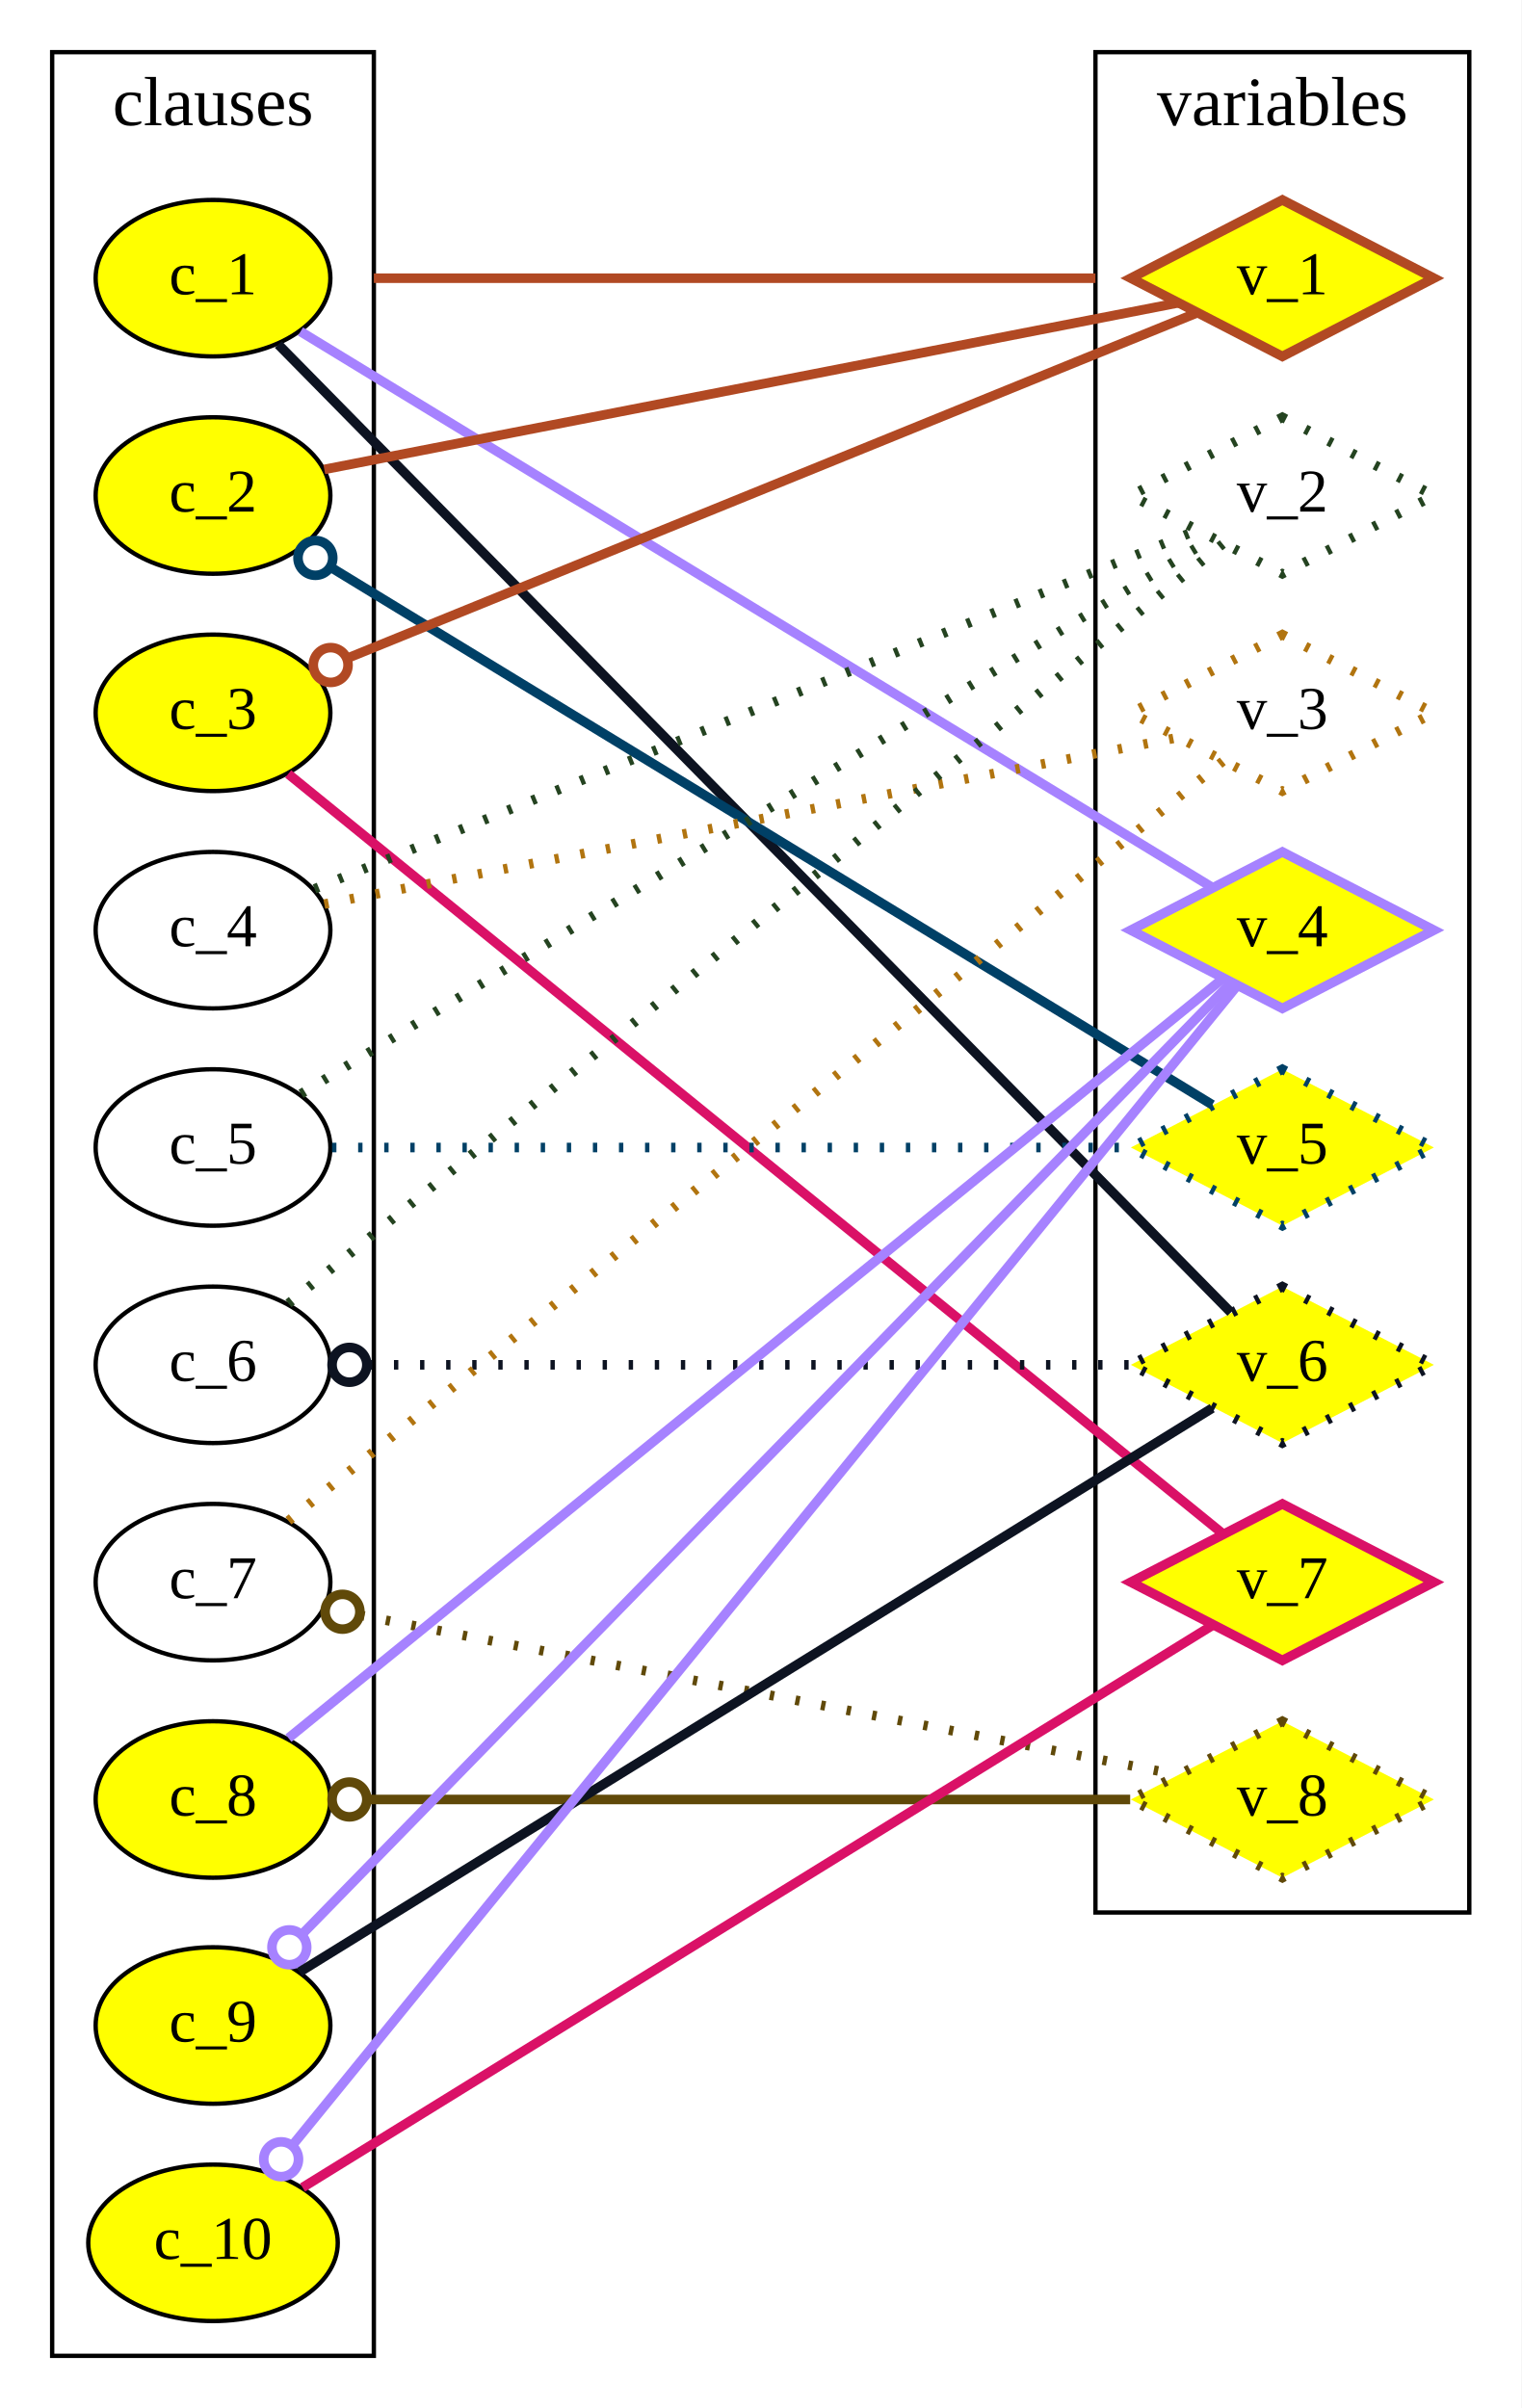
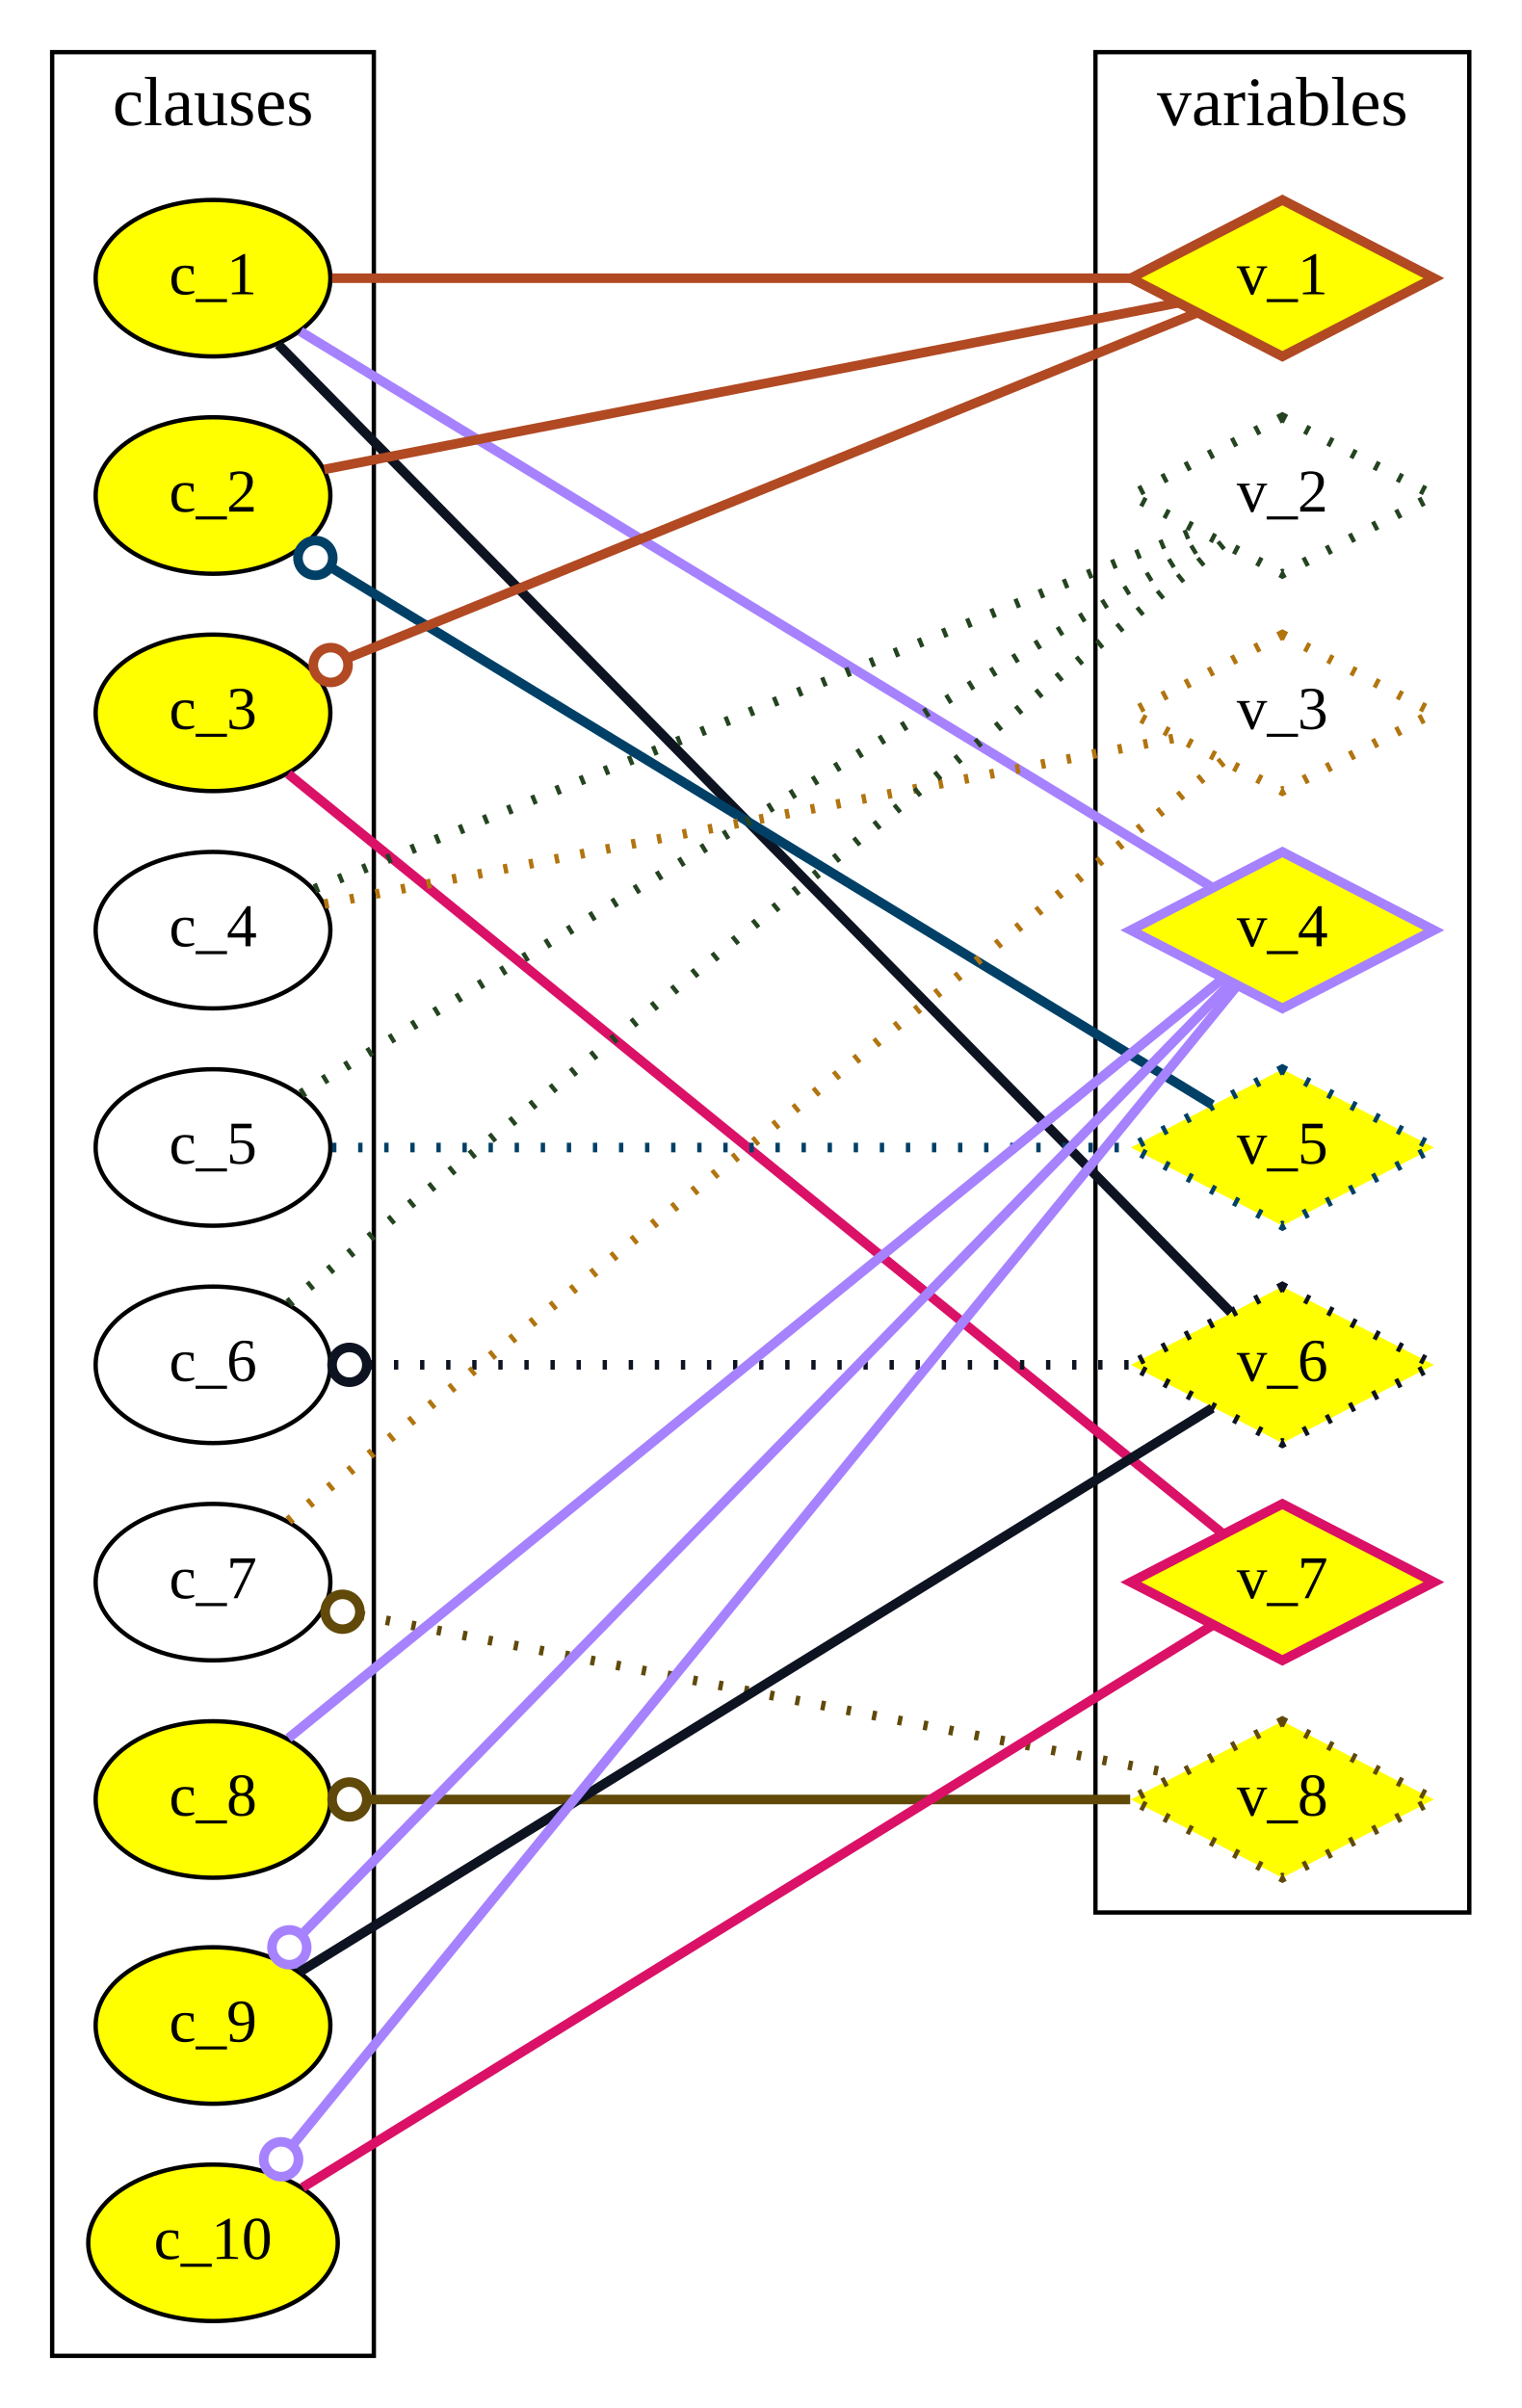
<svg xmlns="http://www.w3.org/2000/svg" width="350pt" height="554pt" viewBox="0.00 0.00 350.00 554.00">
  <g id="graph0" class="graph" transform="scale(1 1) rotate(0) translate(4 550)">
    <polygon fill="white" stroke="transparent" points="-4,4 -4,-550 346,-550 346,4 -4,4" />
    <g id="clust2" class="cluster">
      <polygon fill="none" stroke="black" points="248,-110 248,-538 334,-538 334,-110 248,-110" />
      <text text-anchor="middle" x="291" y="-521.2" font-family="Times New Roman,serif" font-size="16.00">variables</text>
    </g>
    <g id="clust1" class="cluster">
      <polygon fill="none" stroke="black" points="8,-8 8,-538 82,-538 82,-8 8,-8" />
      <text text-anchor="middle" x="45" y="-521.2" font-family="Times New Roman,serif" font-size="16.00">clauses</text>
    </g>
    <g id="node1" class="node">
      <ellipse fill="yellow" stroke="black" cx="45" cy="-486" rx="27" ry="18" />
      <text text-anchor="middle" x="45" y="-482.3" font-family="Times New Roman,serif" font-size="14.00">c_1</text>
    </g>
    <g id="node2" class="node">
      <ellipse fill="yellow" stroke="black" cx="45" cy="-436" rx="27" ry="18" />
      <text text-anchor="middle" x="45" y="-432.3" font-family="Times New Roman,serif" font-size="14.00">c_2</text>
    </g>
    <g id="node11" class="node">
      <polygon fill="yellow" stroke="#b14923" stroke-width="2.2" points="291,-504 256.14,-486 291,-468 325.86,-486 291,-504" />
      <text text-anchor="middle" x="291" y="-482.3" font-family="Times New Roman,serif" font-size="14.00">v_1</text>
    </g>
    <g id="edge17" class="edge">
-       <path fill="none" stroke="#b14923" stroke-width="2.2" d="M82,-486C137.33,-486 192.67,-486 248,-486" />
+       <path fill="none" stroke="#b14923" stroke-width="2.2" d="M72.39,-486C133.59,-486 194.79,-486 255.99,-486" />
    </g>
    <g id="node14" class="node">
      <polygon fill="yellow" stroke="#a682ff" stroke-width="2.2" points="291,-354 256.14,-336 291,-318 325.86,-336 291,-354" />
      <text text-anchor="middle" x="291" y="-332.3" font-family="Times New Roman,serif" font-size="14.00">v_4</text>
    </g>
    <g id="edge18" class="edge">
      <path fill="none" stroke="#a682ff" stroke-width="2.2" d="M65.13,-473.72C112.75,-444.69 231.57,-372.24 274.88,-345.83" />
    </g>
    <g id="node16" class="node">
      <polygon fill="yellow" stroke="#0d1321" stroke-width="2.2" stroke-dasharray="1,5" points="291,-254 256.14,-236 291,-218 325.86,-236 291,-254" />
      <text text-anchor="middle" x="291" y="-232.3" font-family="Times New Roman,serif" font-size="14.00">v_6</text>
    </g>
    <g id="edge19" class="edge">
      <path fill="none" stroke="#0d1321" stroke-width="2.2" d="M60.02,-470.74C105.08,-424.94 238.54,-289.31 279.15,-248.05" />
    </g>
    <g id="node3" class="node">
      <ellipse fill="yellow" stroke="black" cx="45" cy="-386" rx="27" ry="18" />
      <text text-anchor="middle" x="45" y="-382.3" font-family="Times New Roman,serif" font-size="14.00">c_3</text>
    </g>
    <g id="edge20" class="edge">
      <path fill="none" stroke="#b14923" stroke-width="2.2" d="M70.6,-442C118.37,-451.32 220.42,-471.23 266.96,-480.31" />
    </g>
    <g id="node15" class="node">
      <polygon fill="yellow" stroke="#004066" stroke-width="2.2" stroke-dasharray="1,5" points="291,-304 256.14,-286 291,-268 325.86,-286 291,-304" />
      <text text-anchor="middle" x="291" y="-282.3" font-family="Times New Roman,serif" font-size="14.00">v_5</text>
    </g>
    <g id="edge21" class="edge">
      <path fill="none" stroke="#004066" stroke-width="2.2" d="M71.97,-419.56C123.27,-388.27 233.51,-321.05 274.88,-295.83" />
      <ellipse fill="none" stroke="#004066" stroke-width="2.2" cx="68.55" cy="-421.64" rx="4" ry="4" />
    </g>
    <g id="node4" class="node">
      <ellipse fill="white" stroke="black" cx="45" cy="-336" rx="27" ry="18" />
      <text text-anchor="middle" x="45" y="-332.3" font-family="Times New Roman,serif" font-size="14.00">c_4</text>
    </g>
    <g id="edge22" class="edge">
      <path fill="none" stroke="#b14923" stroke-width="2.2" d="M75.85,-398.54C127.14,-419.39 228.56,-460.62 271.28,-477.99" />
      <ellipse fill="none" stroke="#b14923" stroke-width="2.2" cx="72.07" cy="-397" rx="4" ry="4" />
    </g>
    <g id="node17" class="node">
      <polygon fill="yellow" stroke="#da1167" stroke-width="2.2" points="291,-204 256.14,-186 291,-168 325.86,-186 291,-204" />
      <text text-anchor="middle" x="291" y="-182.3" font-family="Times New Roman,serif" font-size="14.00">v_7</text>
    </g>
    <g id="edge23" class="edge">
      <path fill="none" stroke="#da1167" stroke-width="2.2" d="M62.3,-371.94C108.78,-334.15 235.68,-230.98 277.46,-197.01" />
    </g>
    <g id="node5" class="node">
      <ellipse fill="white" stroke="black" cx="45" cy="-286" rx="27" ry="18" />
      <text text-anchor="middle" x="45" y="-282.3" font-family="Times New Roman,serif" font-size="14.00">c_5</text>
    </g>
    <g id="node12" class="node">
      <polygon fill="none" stroke="#244320" stroke-width="2.2" stroke-dasharray="1,5" points="291,-454 256.14,-436 291,-418 325.86,-436 291,-454" />
      <text text-anchor="middle" x="291" y="-432.3" font-family="Times New Roman,serif" font-size="14.00">v_2</text>
    </g>
    <g id="edge24" class="edge">
      <path fill="none" stroke="#244320" stroke-width="2.2" stroke-dasharray="1,5" d="M68.36,-345.5C116.58,-365.1 226.36,-409.72 271.28,-427.99" />
    </g>
    <g id="node13" class="node">
      <polygon fill="none" stroke="#b1740f" stroke-width="2.2" stroke-dasharray="1,5" points="291,-404 256.14,-386 291,-368 325.86,-386 291,-404" />
      <text text-anchor="middle" x="291" y="-382.3" font-family="Times New Roman,serif" font-size="14.00">v_3</text>
    </g>
    <g id="edge25" class="edge">
      <path fill="none" stroke="#b1740f" stroke-width="2.2" stroke-dasharray="1,5" d="M70.6,-342C118.37,-351.32 220.42,-371.23 266.96,-380.31" />
    </g>
    <g id="node6" class="node">
      <ellipse fill="white" stroke="black" cx="45" cy="-236" rx="27" ry="18" />
      <text text-anchor="middle" x="45" y="-232.3" font-family="Times New Roman,serif" font-size="14.00">c_6</text>
    </g>
    <g id="edge26" class="edge">
      <path fill="none" stroke="#244320" stroke-width="2.2" stroke-dasharray="1,5" d="M65.25,-298.35C112.94,-327.43 231.57,-399.76 274.86,-426.16" />
    </g>
    <g id="edge27" class="edge">
      <path fill="none" stroke="#004066" stroke-width="2.2" stroke-dasharray="1,5" d="M72.39,-286C133.59,-286 194.79,-286 255.99,-286" />
    </g>
    <g id="node7" class="node">
      <ellipse fill="white" stroke="black" cx="45" cy="-186" rx="27" ry="18" />
      <text text-anchor="middle" x="45" y="-182.3" font-family="Times New Roman,serif" font-size="14.00">c_7</text>
    </g>
    <g id="edge28" class="edge">
      <path fill="none" stroke="#244320" stroke-width="2.2" stroke-dasharray="1,5" d="M62.36,-250.12C108.89,-287.94 235.62,-390.98 277.42,-424.96" />
    </g>
    <g id="edge29" class="edge">
      <path fill="none" stroke="#0d1321" stroke-width="2.2" stroke-dasharray="1,5" d="M80.63,-236C139.09,-236 197.54,-236 255.99,-236" />
      <ellipse fill="none" stroke="#0d1321" stroke-width="2.2" cx="76.39" cy="-236" rx="4" ry="4" />
    </g>
    <g id="node8" class="node">
      <ellipse fill="yellow" stroke="black" cx="45" cy="-136" rx="27" ry="18" />
      <text text-anchor="middle" x="45" y="-132.3" font-family="Times New Roman,serif" font-size="14.00">c_8</text>
    </g>
    <g id="edge30" class="edge">
      <path fill="none" stroke="#b1740f" stroke-width="2.2" stroke-dasharray="1,5" d="M62.36,-200.12C108.89,-237.94 235.62,-340.98 277.42,-374.96" />
    </g>
    <g id="node18" class="node">
      <polygon fill="yellow" stroke="#604909" stroke-width="2.2" stroke-dasharray="1,5" points="291,-154 256.14,-136 291,-118 325.86,-136 291,-154" />
      <text text-anchor="middle" x="291" y="-132.3" font-family="Times New Roman,serif" font-size="14.00">v_8</text>
    </g>
    <g id="edge31" class="edge">
      <path fill="none" stroke="#604909" stroke-width="2.2" stroke-dasharray="1,5" d="M78.87,-178.39C129.3,-168.55 222.92,-150.28 266.94,-141.69" />
      <ellipse fill="none" stroke="#604909" stroke-width="2.2" cx="74.79" cy="-179.19" rx="4" ry="4" />
    </g>
    <g id="node9" class="node">
      <ellipse fill="yellow" stroke="black" cx="45" cy="-84" rx="27" ry="18" />
      <text text-anchor="middle" x="45" y="-80.3" font-family="Times New Roman,serif" font-size="14.00">c_9</text>
    </g>
    <g id="edge32" class="edge">
      <path fill="none" stroke="#a682ff" stroke-width="2.2" d="M62.36,-150.12C108.89,-187.94 235.62,-290.98 277.42,-324.96" />
    </g>
    <g id="edge33" class="edge">
      <path fill="none" stroke="#604909" stroke-width="2.2" d="M80.63,-136C139.09,-136 197.54,-136 255.99,-136" />
      <ellipse fill="none" stroke="#604909" stroke-width="2.2" cx="76.39" cy="-136" rx="4" ry="4" />
    </g>
    <g id="node10" class="node">
      <ellipse fill="yellow" stroke="black" cx="45" cy="-34" rx="28.7" ry="18" />
      <text text-anchor="middle" x="45" y="-30.3" font-family="Times New Roman,serif" font-size="14.00">c_10</text>
    </g>
    <g id="edge34" class="edge">
      <path fill="none" stroke="#a682ff" stroke-width="2.2" d="M65.41,-104.91C114.89,-155.6 240.03,-283.79 279.13,-323.85" />
      <ellipse fill="none" stroke="#a682ff" stroke-width="2.2" cx="62.56" cy="-101.99" rx="4" ry="4" />
    </g>
    <g id="edge35" class="edge">
      <path fill="none" stroke="#0d1321" stroke-width="2.2" d="M64.9,-96.29C112.35,-125.62 231.46,-199.21 274.86,-226.03" />
    </g>
    <g id="edge36" class="edge">
      <path fill="none" stroke="#a682ff" stroke-width="2.2" d="M63.37,-56.56C111.9,-116.13 242.35,-276.28 280.43,-323.02" />
      <ellipse fill="none" stroke="#a682ff" stroke-width="2.2" cx="60.67" cy="-53.23" rx="4" ry="4" />
    </g>
    <g id="edge37" class="edge">
      <path fill="none" stroke="#da1167" stroke-width="2.2" d="M65.6,-46.73C113.53,-76.34 231.68,-149.34 274.86,-176.03" />
    </g>
  </g>
</svg>
